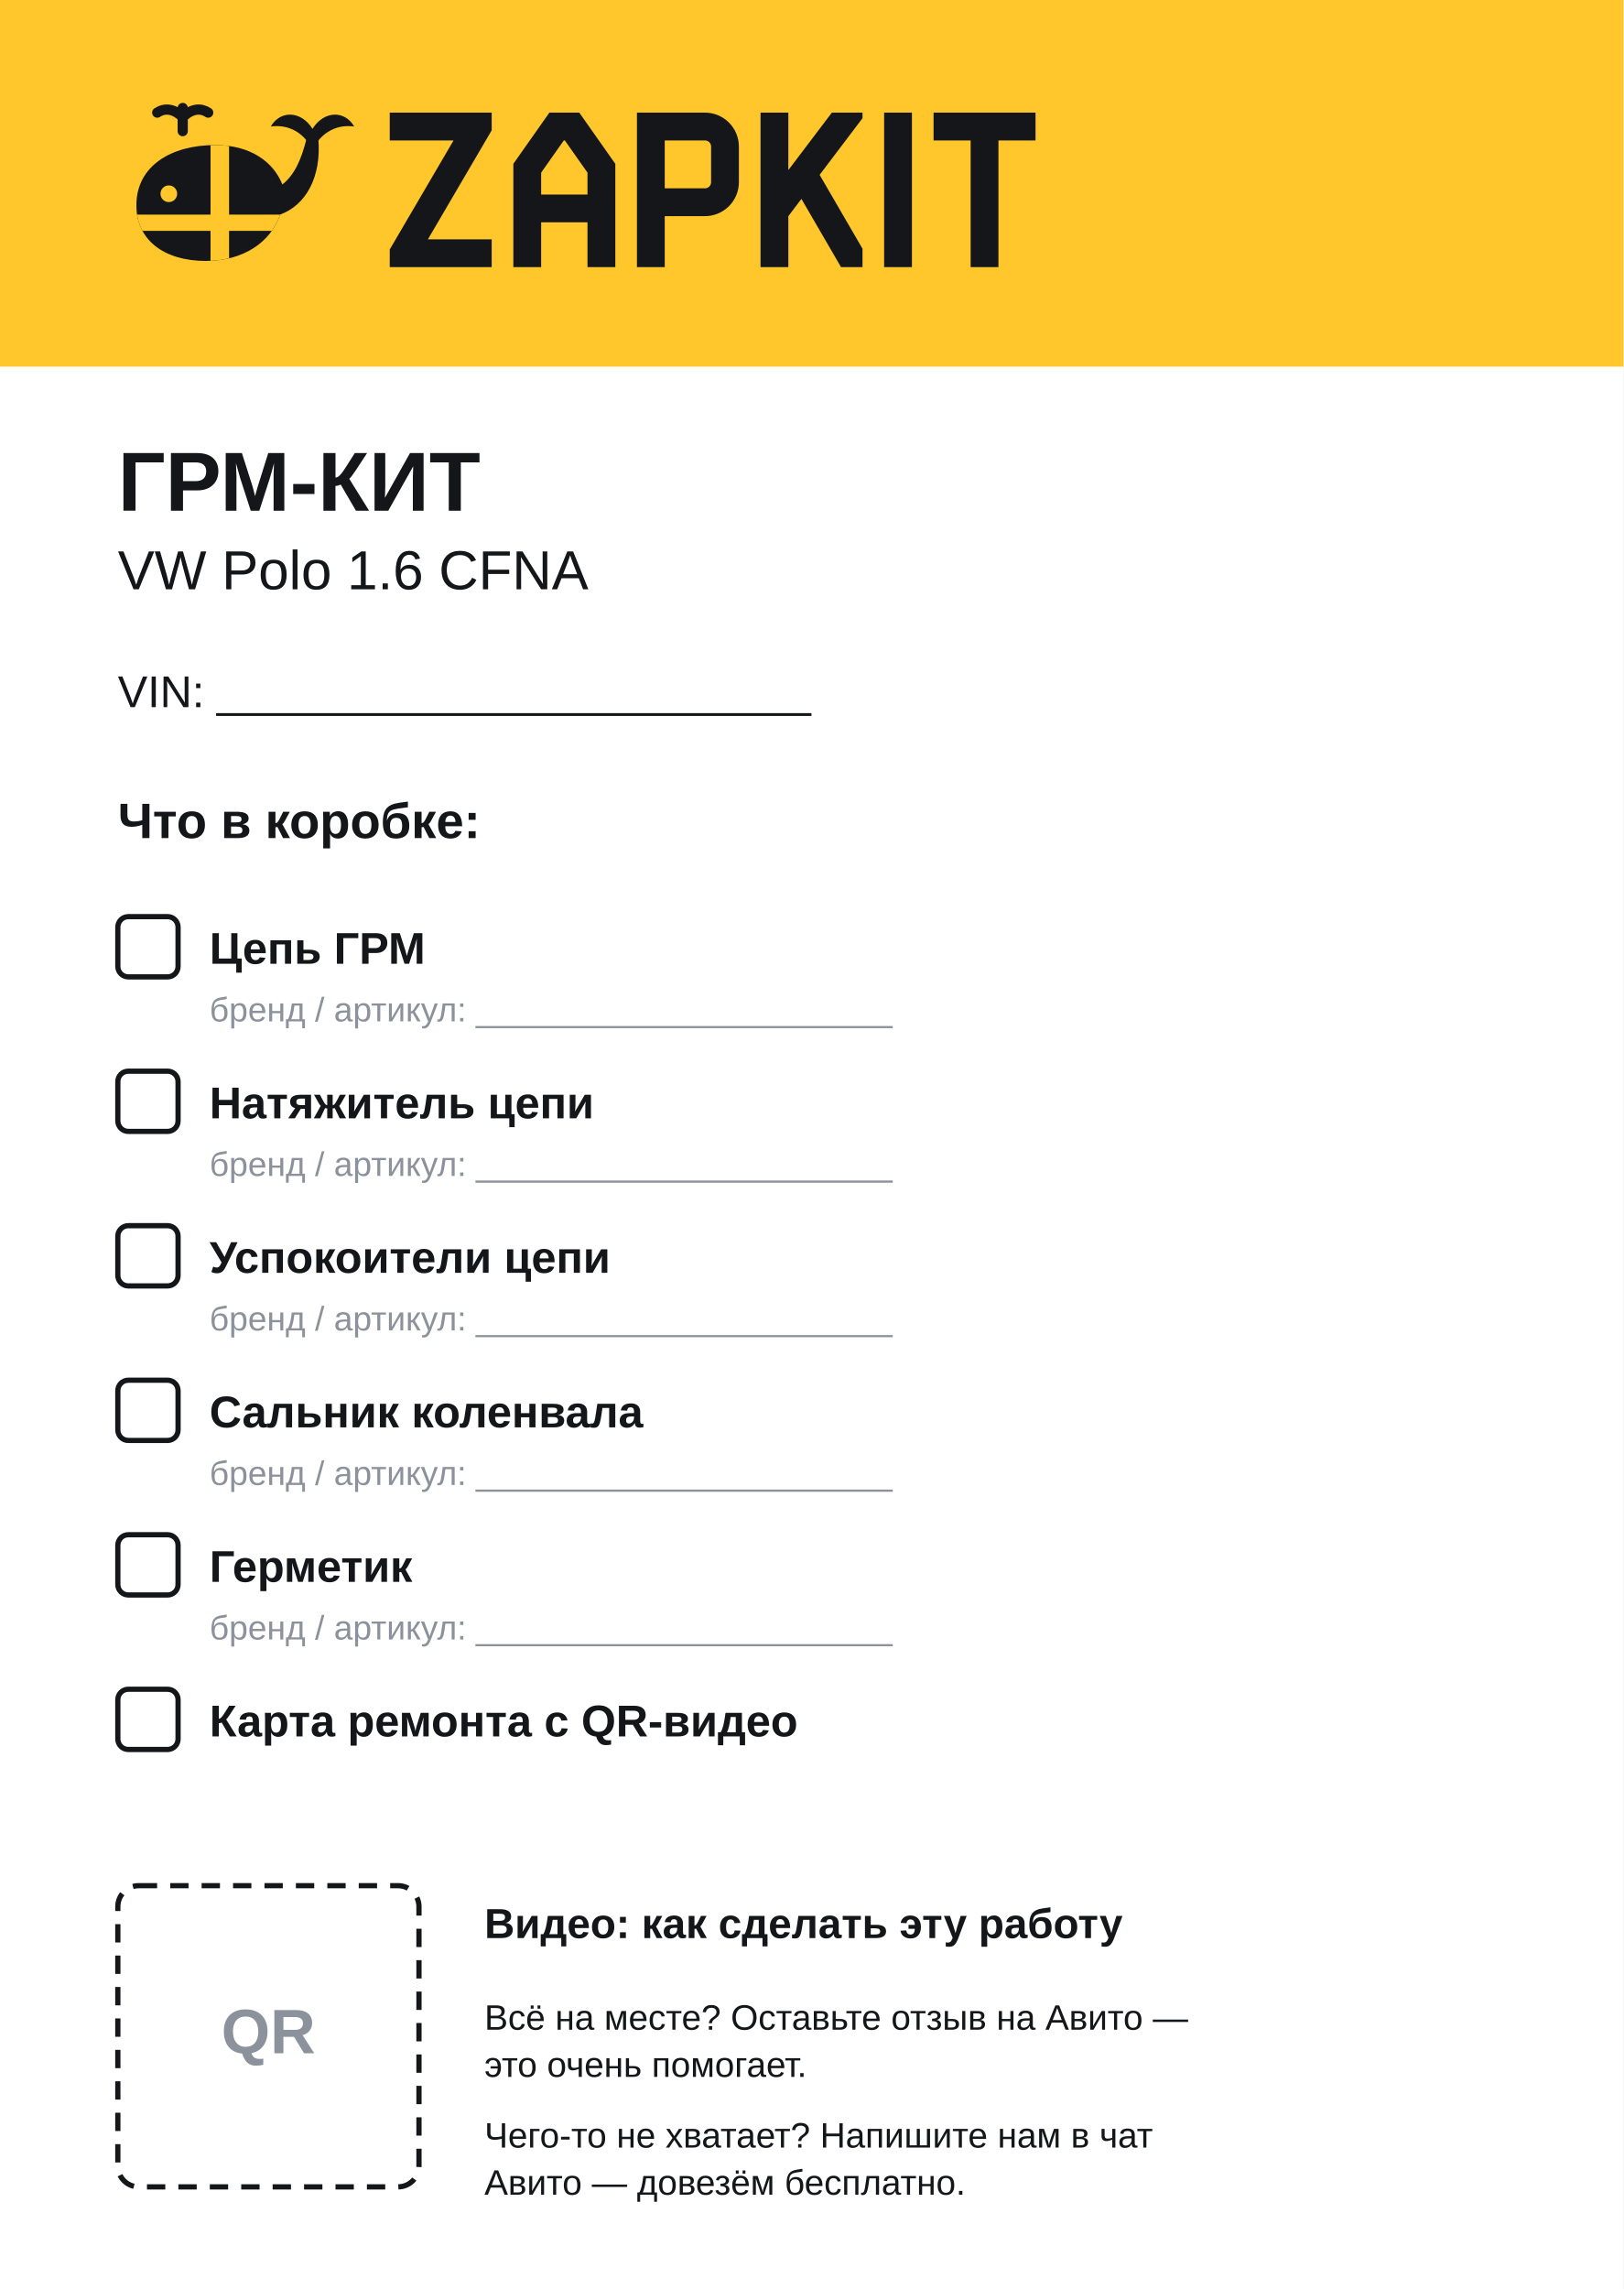
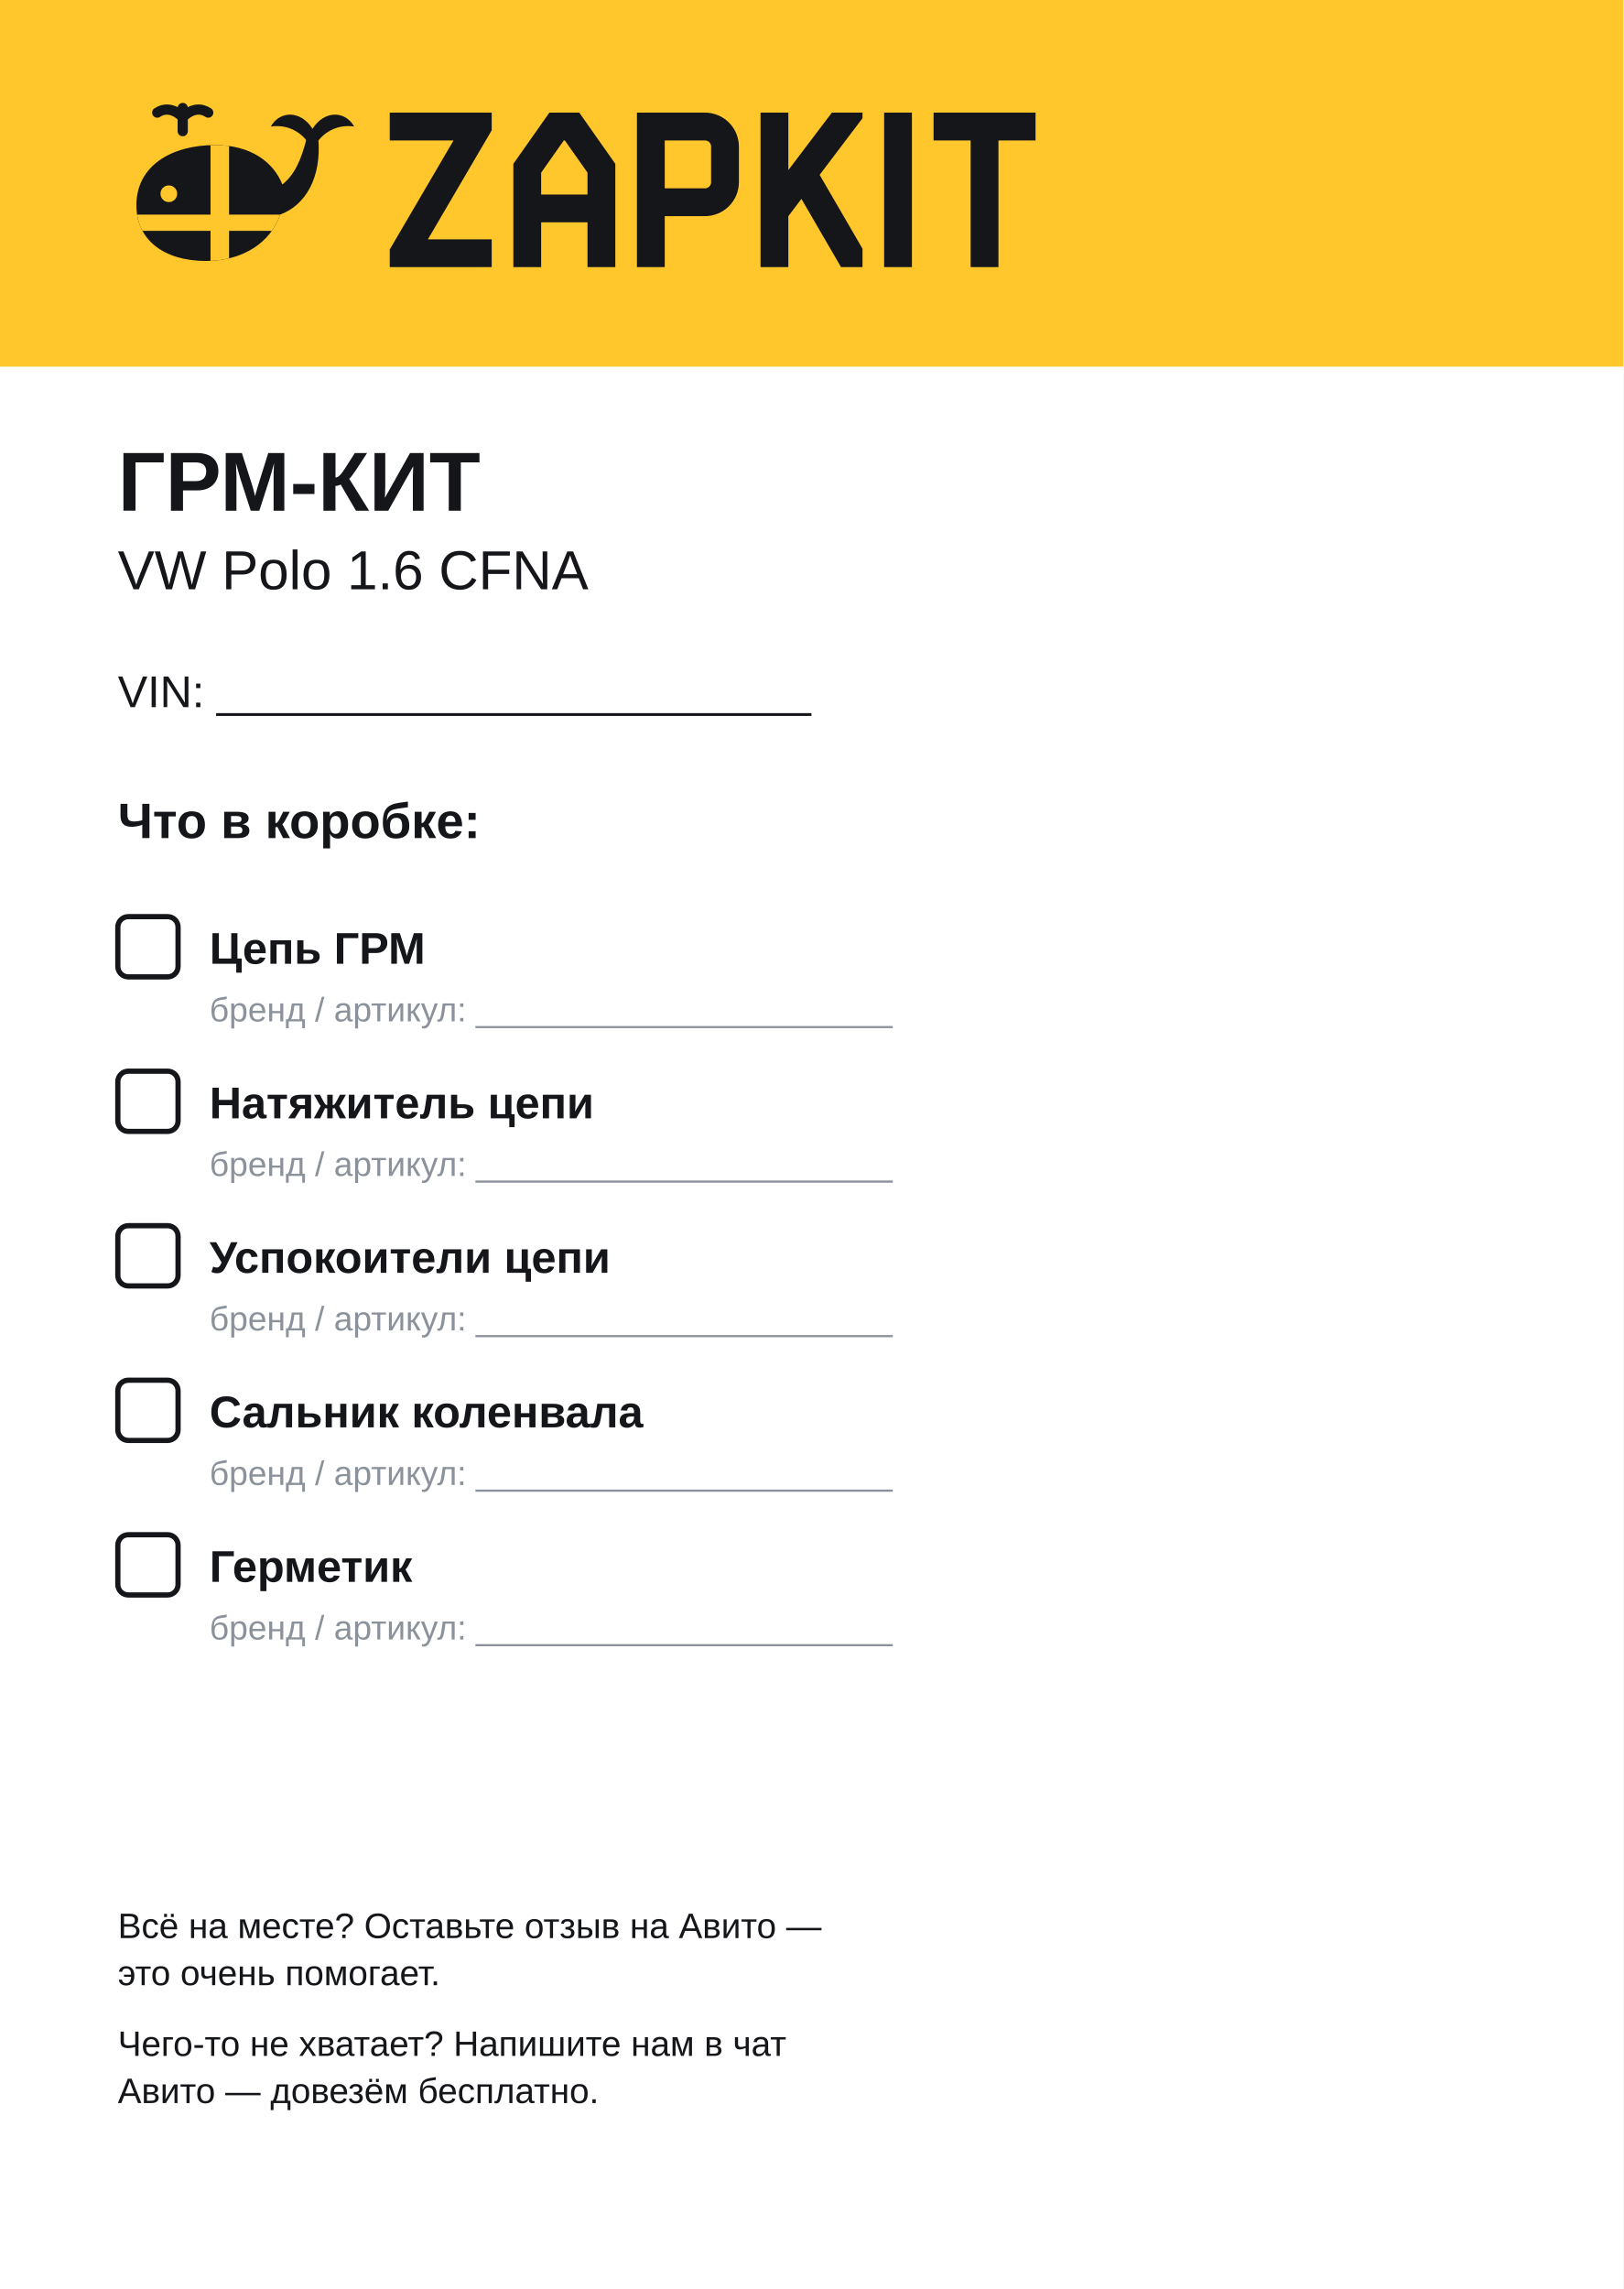
<svg xmlns="http://www.w3.org/2000/svg" viewBox="0 0 1240 1748" width="1240" height="1748" role="img" aria-label="ZAPKIT — карта ремонта: ГРМ-КИТ VW Polo 1.6 CFNA">
  <rect width="1240" height="1748" fill="#FFFFFF" />
  <rect width="1240" height="280" fill="#FFC72C" />
  <g transform="translate(90 86) scale(1.18)">
    <g transform="translate(0 -30) scale(1.5)">
      <defs>
        <clipPath id="wb-r18">
          <path d="M8,60 C8,43 23,34 42,34 C57,34 67,41 71,51 C76,47 79,41 81.5,31 L86.5,31 C88,48 81,60 70,64 C66,76 54,84 38,84 C20,84 8,75 8,60 Z" />
        </clipPath>
      </defs>
      <path fill="#14161A" d="M8,60 C8,43 23,34 42,34 C57,34 67,41 71,51 C76,47 79,41 81.5,31 L86.5,31 C88,48 81,60 70,64 C66,76 54,84 38,84 C20,84 8,75 8,60 Z" />
      <path fill="#14161A" d="M84,36 C80,28 73,25 66,26 C70,19 79,19 84,27 C89,19 98,19 102,26 C95,25 88,28 84,36 Z" />
      <g clip-path="url(#wb-r18)" fill="#FFC72C">
        <rect x="40" y="30" width="8" height="60" />
        <rect x="0" y="64" width="90" height="7" />
      </g>
      <circle cx="22" cy="55" r="3.6" fill="#FFC72C" />
      <path d="M28,28 V18 M28,22 C24,18 20,18 17,20 M28,22 C32,18 36,18 39,20" fill="none" stroke="#14161A" stroke-width="4.4" stroke-linecap="round" />
    </g>
    <g transform="translate(176 0)">
      <defs>
        <clipPath id="c66-r18">
          <rect width="66" height="100" />
        </clipPath>
        <clipPath id="c18-r18">
          <rect width="18" height="100" />
        </clipPath>
      </defs>
      <g transform="translate(0 0)">
        <path clip-path="url(#c66-r18)" d="M0,9 H57 L9,91 H66" fill="none" stroke="#14161A" stroke-width="18" stroke-linejoin="miter" stroke-miterlimit="10" />
      </g>
      <g transform="translate(80 0)">
        <path clip-path="url(#c66-r18)" d="M9,100 V36 L28,9 H38 L57,36 V100 M9,62 H57" fill="none" stroke="#14161A" stroke-width="18" stroke-linejoin="miter" stroke-miterlimit="10" />
      </g>
      <g transform="translate(160 0)">
        <path clip-path="url(#c66-r18)" d="M9,100 V9 H44 A13,13 0 0 1 57,22 V45 A13,13 0 0 1 44,58 H9" fill="none" stroke="#14161A" stroke-width="18" stroke-linejoin="miter" stroke-miterlimit="10" />
      </g>
      <g transform="translate(240 0)">
        <path clip-path="url(#c66-r18)" d="M9,0 V100 M9,64 L62,-6 M30,44 L66,106" fill="none" stroke="#14161A" stroke-width="18" stroke-linejoin="miter" stroke-miterlimit="10" />
      </g>
      <g transform="translate(320 0)">
        <path clip-path="url(#c18-r18)" d="M9,0 V100" fill="none" stroke="#14161A" stroke-width="18" stroke-linejoin="miter" stroke-miterlimit="10" />
      </g>
      <g transform="translate(352 0)">
        <path clip-path="url(#c66-r18)" d="M0,9 H66 M33,9 V100" fill="none" stroke="#14161A" stroke-width="18" stroke-linejoin="miter" stroke-miterlimit="10" />
      </g>
    </g>
  </g>
  <text x="90" y="390" font-family="'Liberation Sans', Arial, Helvetica, sans-serif" font-size="64" font-weight="700" fill="#14161A" text-anchor="start">ГРМ-КИТ</text>
  <text x="90" y="450" font-family="'Liberation Sans', Arial, Helvetica, sans-serif" font-size="42" font-weight="400" fill="#14161A" text-anchor="start">VW Polo 1.6 CFNA</text>
  <text x="90" y="540" font-family="'Liberation Sans', Arial, Helvetica, sans-serif" font-size="34" font-weight="400" fill="#14161A" text-anchor="start">VIN: ________________________</text>
  <text x="90" y="640" font-family="'Liberation Sans', Arial, Helvetica, sans-serif" font-size="38" font-weight="700" fill="#14161A" text-anchor="start">Что в коробке:</text>
  <rect x="90" y="700" width="46" height="46" rx="8" fill="none" stroke="#14161A" stroke-width="4" />
  <text x="160" y="736" font-family="'Liberation Sans', Arial, Helvetica, sans-serif" font-size="34" font-weight="700" fill="#14161A" text-anchor="start">Цепь ГРМ</text>
  <text x="160" y="780" font-family="'Liberation Sans', Arial, Helvetica, sans-serif" font-size="26" font-weight="400" fill="#8C929B" text-anchor="start">бренд / артикул: ______________________</text>
  <rect x="90" y="818" width="46" height="46" rx="8" fill="none" stroke="#14161A" stroke-width="4" />
  <text x="160" y="854" font-family="'Liberation Sans', Arial, Helvetica, sans-serif" font-size="34" font-weight="700" fill="#14161A" text-anchor="start">Натяжитель цепи</text>
  <text x="160" y="898" font-family="'Liberation Sans', Arial, Helvetica, sans-serif" font-size="26" font-weight="400" fill="#8C929B" text-anchor="start">бренд / артикул: ______________________</text>
  <rect x="90" y="936" width="46" height="46" rx="8" fill="none" stroke="#14161A" stroke-width="4" />
  <text x="160" y="972" font-family="'Liberation Sans', Arial, Helvetica, sans-serif" font-size="34" font-weight="700" fill="#14161A" text-anchor="start">Успокоители цепи</text>
  <text x="160" y="1016" font-family="'Liberation Sans', Arial, Helvetica, sans-serif" font-size="26" font-weight="400" fill="#8C929B" text-anchor="start">бренд / артикул: ______________________</text>
  <rect x="90" y="1054" width="46" height="46" rx="8" fill="none" stroke="#14161A" stroke-width="4" />
  <text x="160" y="1090" font-family="'Liberation Sans', Arial, Helvetica, sans-serif" font-size="34" font-weight="700" fill="#14161A" text-anchor="start">Сальник коленвала</text>
  <text x="160" y="1134" font-family="'Liberation Sans', Arial, Helvetica, sans-serif" font-size="26" font-weight="400" fill="#8C929B" text-anchor="start">бренд / артикул: ______________________</text>
  <rect x="90" y="1172" width="46" height="46" rx="8" fill="none" stroke="#14161A" stroke-width="4" />
  <text x="160" y="1208" font-family="'Liberation Sans', Arial, Helvetica, sans-serif" font-size="34" font-weight="700" fill="#14161A" text-anchor="start">Герметик</text>
  <text x="160" y="1252" font-family="'Liberation Sans', Arial, Helvetica, sans-serif" font-size="26" font-weight="400" fill="#8C929B" text-anchor="start">бренд / артикул: ______________________</text>
-   <rect x="90" y="1290" width="46" height="46" rx="8" fill="none" stroke="#14161A" stroke-width="4" />
-   <text x="160" y="1326" font-family="'Liberation Sans', Arial, Helvetica, sans-serif" font-size="34" font-weight="700" fill="#14161A" text-anchor="start">Карта ремонта с QR-видео</text>
-   <rect x="90" y="1440" width="230" height="230" rx="16" fill="none" stroke="#14161A" stroke-width="4" stroke-dasharray="14 10" />
-   <text x="205" y="1568" font-family="'Liberation Sans', Arial, Helvetica, sans-serif" font-size="48" font-weight="700" fill="#8C929B" text-anchor="middle">QR</text>
-   <text x="370" y="1480" font-family="'Liberation Sans', Arial, Helvetica, sans-serif" font-size="32" font-weight="700" fill="#14161A" text-anchor="start">Видео: как сделать эту работу</text>
-   <text x="370" y="1550" font-family="'Liberation Sans', Arial, Helvetica, sans-serif" font-size="27" font-weight="400" fill="#14161A" text-anchor="start">Всё на месте? Оставьте отзыв на Авито —</text>
-   <text x="370" y="1586" font-family="'Liberation Sans', Arial, Helvetica, sans-serif" font-size="27" font-weight="400" fill="#14161A" text-anchor="start">это очень помогает.</text>
-   <text x="370" y="1640" font-family="'Liberation Sans', Arial, Helvetica, sans-serif" font-size="27" font-weight="400" fill="#14161A" text-anchor="start">Чего-то не хватает? Напишите нам в чат</text>
-   <text x="370" y="1676" font-family="'Liberation Sans', Arial, Helvetica, sans-serif" font-size="27" font-weight="400" fill="#14161A" text-anchor="start">Авито — довезём бесплатно.</text>
+   <text x="90" y="1480" font-family="'Liberation Sans', Arial, Helvetica, sans-serif" font-size="27" font-weight="400" fill="#14161A" text-anchor="start">Всё на месте? Оставьте отзыв на Авито —</text>
+   <text x="90" y="1516" font-family="'Liberation Sans', Arial, Helvetica, sans-serif" font-size="27" font-weight="400" fill="#14161A" text-anchor="start">это очень помогает.</text>
+   <text x="90" y="1570" font-family="'Liberation Sans', Arial, Helvetica, sans-serif" font-size="27" font-weight="400" fill="#14161A" text-anchor="start">Чего-то не хватает? Напишите нам в чат</text>
+   <text x="90" y="1606" font-family="'Liberation Sans', Arial, Helvetica, sans-serif" font-size="27" font-weight="400" fill="#14161A" text-anchor="start">Авито — довезём бесплатно.</text>
</svg>
